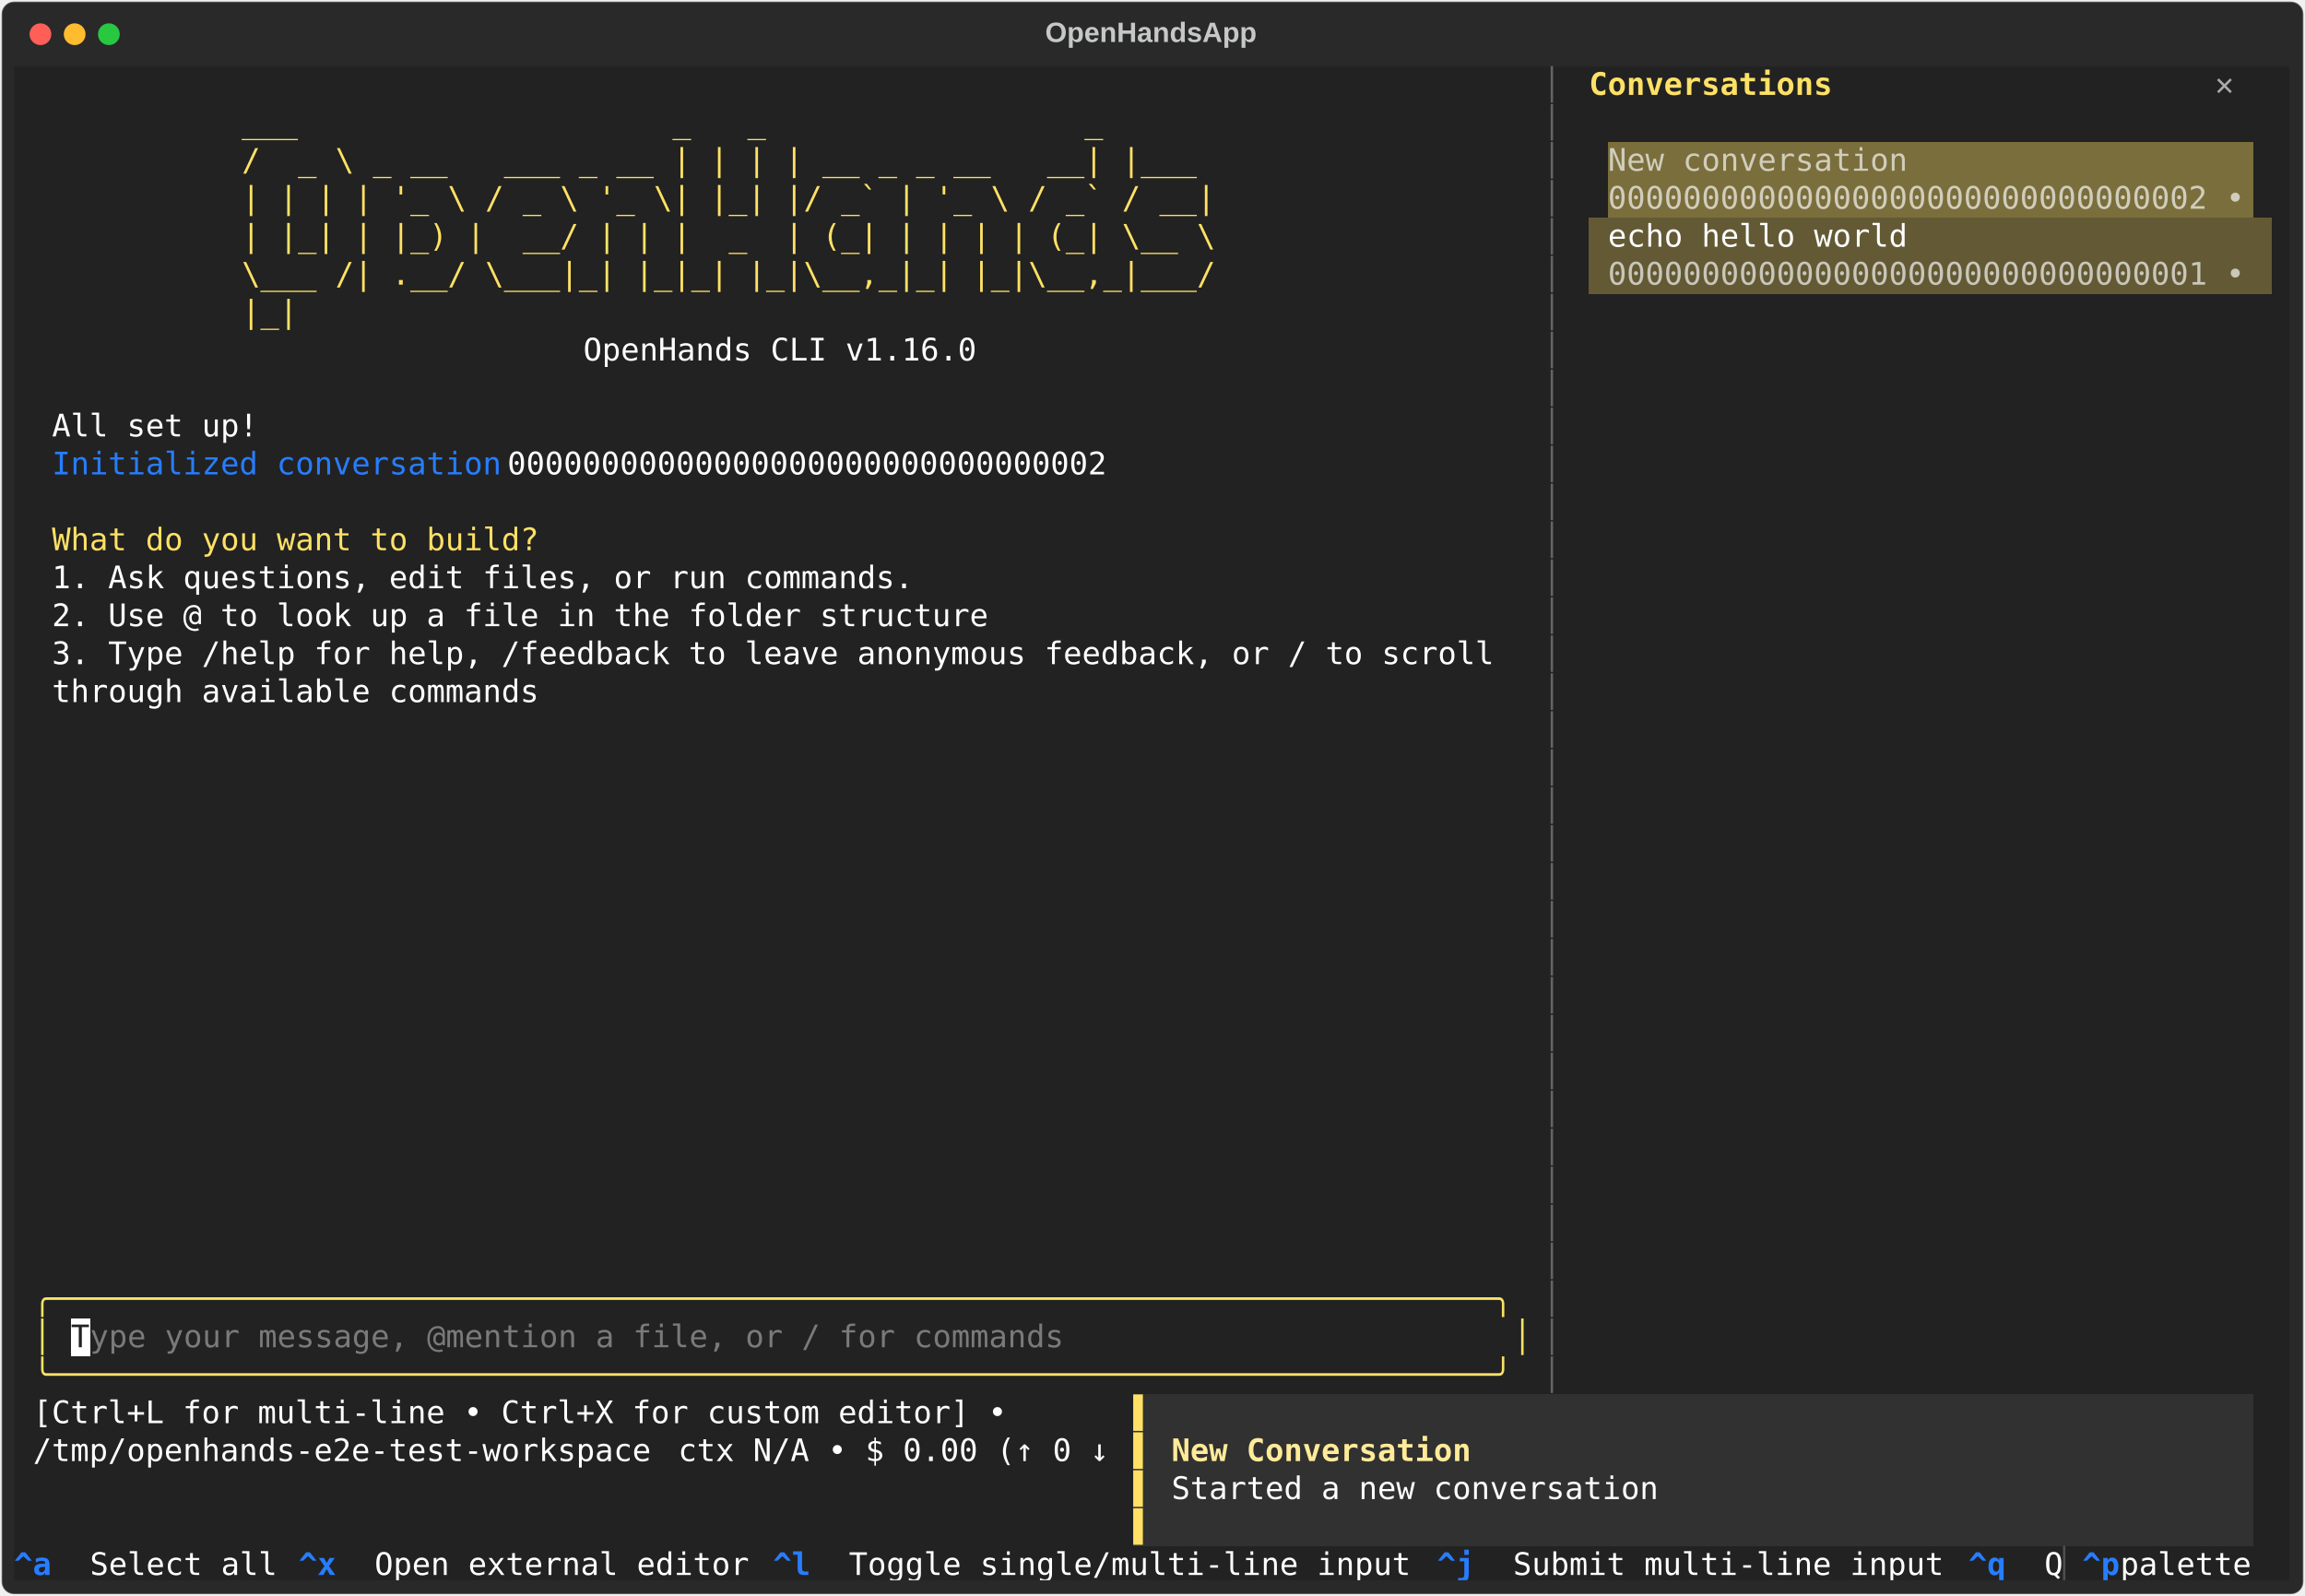
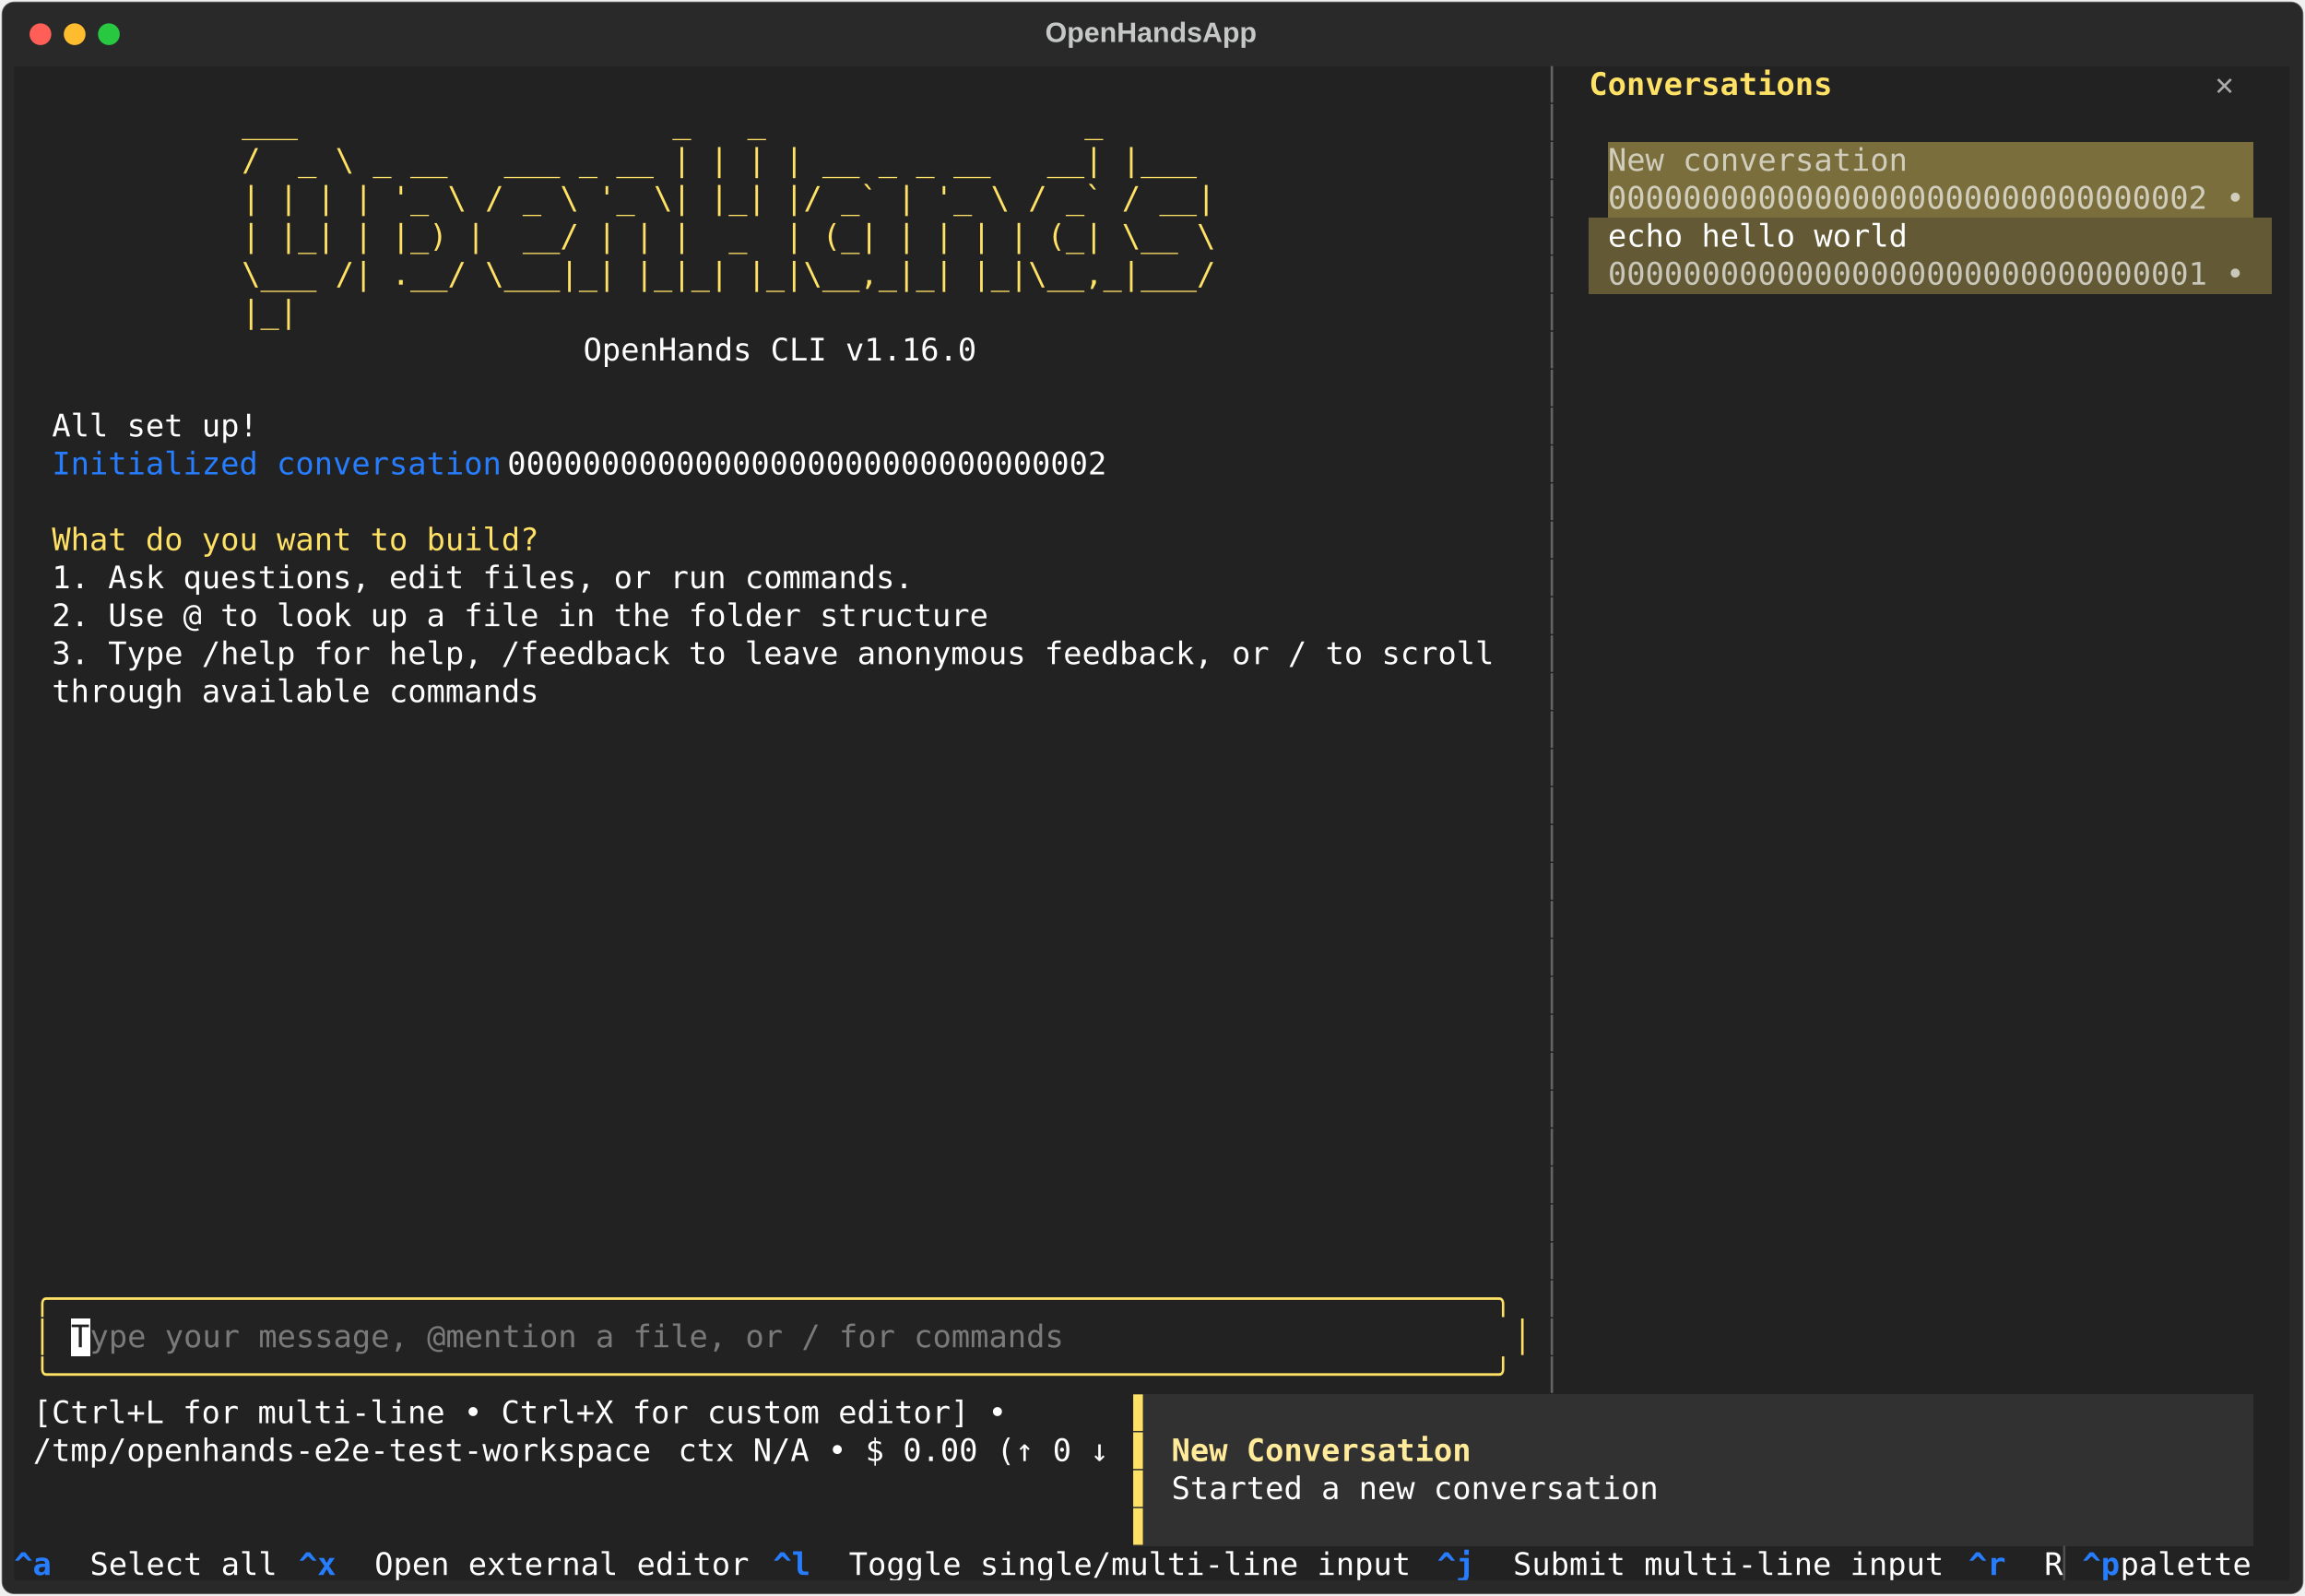
<svg xmlns="http://www.w3.org/2000/svg" class="rich-terminal" viewBox="0 0 1482 1026.0">
  <style>

    @font-face {
        font-family: "Fira Code";
        src: local("FiraCode-Regular"),
                url("https://cdnjs.cloudflare.com/ajax/libs/firacode/6.2.0/woff2/FiraCode-Regular.woff2") format("woff2"),
                url("https://cdnjs.cloudflare.com/ajax/libs/firacode/6.2.0/woff/FiraCode-Regular.woff") format("woff");
        font-style: normal;
        font-weight: 400;
    }
    @font-face {
        font-family: "Fira Code";
        src: local("FiraCode-Bold"),
                url("https://cdnjs.cloudflare.com/ajax/libs/firacode/6.2.0/woff2/FiraCode-Bold.woff2") format("woff2"),
                url("https://cdnjs.cloudflare.com/ajax/libs/firacode/6.2.0/woff/FiraCode-Bold.woff") format("woff");
        font-style: bold;
        font-weight: 700;
    }

    .terminal-matrix {
        font-family: Fira Code, monospace;
        font-size: 20px;
        line-height: 24.4px;
        font-variant-east-asian: full-width;
    }

    .terminal-title {
        font-size: 18px;
        font-weight: bold;
        font-family: arial;
    }

    .terminal-r1 { fill: #c5c8c6 }
.terminal-r2 { fill: #646464 }
.terminal-r3 { fill: #fee165;font-weight: bold }
.terminal-r4 { fill: #aaaaaa;font-weight: bold }
.terminal-r5 { fill: #ffe165 }
.terminal-r6 { fill: #d1cdbc }
.terminal-r7 { fill: #ffffff }
.terminal-r8 { fill: #c9c6ba }
.terminal-r9 { fill: #277dff }
.terminal-r10 { fill: #fee165 }
.terminal-r11 { fill: #222222 }
.terminal-r12 { fill: #7a7a7a }
.terminal-r13 { fill: #ffeb99;font-weight: bold }
.terminal-r14 { fill: #277dff;font-weight: bold }
.terminal-r15 { fill: #4e4e4e }
    </style>
  <defs>
    <clipPath id="terminal-clip-terminal">
      <rect x="0" y="0" width="1463.0" height="975.0" />
    </clipPath>
    <clipPath id="terminal-line-0">
      <rect x="0" y="1.5" width="1464" height="24.65" />
    </clipPath>
    <clipPath id="terminal-line-1">
      <rect x="0" y="25.9" width="1464" height="24.65" />
    </clipPath>
    <clipPath id="terminal-line-2">
      <rect x="0" y="50.3" width="1464" height="24.65" />
    </clipPath>
    <clipPath id="terminal-line-3">
      <rect x="0" y="74.7" width="1464" height="24.65" />
    </clipPath>
    <clipPath id="terminal-line-4">
      <rect x="0" y="99.1" width="1464" height="24.65" />
    </clipPath>
    <clipPath id="terminal-line-5">
      <rect x="0" y="123.5" width="1464" height="24.65" />
    </clipPath>
    <clipPath id="terminal-line-6">
      <rect x="0" y="147.9" width="1464" height="24.65" />
    </clipPath>
    <clipPath id="terminal-line-7">
      <rect x="0" y="172.3" width="1464" height="24.65" />
    </clipPath>
    <clipPath id="terminal-line-8">
      <rect x="0" y="196.7" width="1464" height="24.65" />
    </clipPath>
    <clipPath id="terminal-line-9">
      <rect x="0" y="221.1" width="1464" height="24.65" />
    </clipPath>
    <clipPath id="terminal-line-10">
      <rect x="0" y="245.5" width="1464" height="24.65" />
    </clipPath>
    <clipPath id="terminal-line-11">
      <rect x="0" y="269.9" width="1464" height="24.65" />
    </clipPath>
    <clipPath id="terminal-line-12">
      <rect x="0" y="294.3" width="1464" height="24.65" />
    </clipPath>
    <clipPath id="terminal-line-13">
      <rect x="0" y="318.7" width="1464" height="24.65" />
    </clipPath>
    <clipPath id="terminal-line-14">
      <rect x="0" y="343.1" width="1464" height="24.65" />
    </clipPath>
    <clipPath id="terminal-line-15">
      <rect x="0" y="367.5" width="1464" height="24.65" />
    </clipPath>
    <clipPath id="terminal-line-16">
      <rect x="0" y="391.9" width="1464" height="24.65" />
    </clipPath>
    <clipPath id="terminal-line-17">
      <rect x="0" y="416.3" width="1464" height="24.65" />
    </clipPath>
    <clipPath id="terminal-line-18">
      <rect x="0" y="440.7" width="1464" height="24.65" />
    </clipPath>
    <clipPath id="terminal-line-19">
      <rect x="0" y="465.1" width="1464" height="24.65" />
    </clipPath>
    <clipPath id="terminal-line-20">
      <rect x="0" y="489.5" width="1464" height="24.65" />
    </clipPath>
    <clipPath id="terminal-line-21">
      <rect x="0" y="513.9" width="1464" height="24.65" />
    </clipPath>
    <clipPath id="terminal-line-22">
      <rect x="0" y="538.3" width="1464" height="24.65" />
    </clipPath>
    <clipPath id="terminal-line-23">
      <rect x="0" y="562.7" width="1464" height="24.65" />
    </clipPath>
    <clipPath id="terminal-line-24">
      <rect x="0" y="587.1" width="1464" height="24.65" />
    </clipPath>
    <clipPath id="terminal-line-25">
      <rect x="0" y="611.5" width="1464" height="24.65" />
    </clipPath>
    <clipPath id="terminal-line-26">
      <rect x="0" y="635.9" width="1464" height="24.65" />
    </clipPath>
    <clipPath id="terminal-line-27">
      <rect x="0" y="660.3" width="1464" height="24.65" />
    </clipPath>
    <clipPath id="terminal-line-28">
      <rect x="0" y="684.7" width="1464" height="24.65" />
    </clipPath>
    <clipPath id="terminal-line-29">
      <rect x="0" y="709.1" width="1464" height="24.65" />
    </clipPath>
    <clipPath id="terminal-line-30">
      <rect x="0" y="733.5" width="1464" height="24.65" />
    </clipPath>
    <clipPath id="terminal-line-31">
      <rect x="0" y="757.9" width="1464" height="24.65" />
    </clipPath>
    <clipPath id="terminal-line-32">
      <rect x="0" y="782.3" width="1464" height="24.65" />
    </clipPath>
    <clipPath id="terminal-line-33">
      <rect x="0" y="806.7" width="1464" height="24.65" />
    </clipPath>
    <clipPath id="terminal-line-34">
      <rect x="0" y="831.1" width="1464" height="24.65" />
    </clipPath>
    <clipPath id="terminal-line-35">
      <rect x="0" y="855.5" width="1464" height="24.65" />
    </clipPath>
    <clipPath id="terminal-line-36">
      <rect x="0" y="879.9" width="1464" height="24.65" />
    </clipPath>
    <clipPath id="terminal-line-37">
      <rect x="0" y="904.3" width="1464" height="24.65" />
    </clipPath>
    <clipPath id="terminal-line-38">
      <rect x="0" y="928.7" width="1464" height="24.65" />
    </clipPath>
  </defs>
  <rect fill="#292929" stroke="rgba(255,255,255,0.35)" stroke-width="1" x="1" y="1" width="1480" height="1024" rx="8" />
  <text class="terminal-title" fill="#c5c8c6" text-anchor="middle" x="740" y="27">OpenHandsApp</text>
  <g transform="translate(26,22)">
    <circle cx="0" cy="0" r="7" fill="#ff5f57" />
    <circle cx="22" cy="0" r="7" fill="#febc2e" />
    <circle cx="44" cy="0" r="7" fill="#28c840" />
  </g>
  <g transform="translate(9, 41)" clip-path="url(#terminal-clip-terminal)">
    <rect fill="#222222" x="0" y="1.5" width="988.2" height="24.65" shape-rendering="crispEdges" />
    <rect fill="#222222" x="988.2" y="1.5" width="12.2" height="24.65" shape-rendering="crispEdges" />
    <rect fill="#222222" x="1000.4" y="1.5" width="12.2" height="24.65" shape-rendering="crispEdges" />
    <rect fill="#222222" x="1012.6" y="1.5" width="158.6" height="24.65" shape-rendering="crispEdges" />
    <rect fill="#222222" x="1171.2" y="1.5" width="244" height="24.65" shape-rendering="crispEdges" />
    <rect fill="#222222" x="1415.2" y="1.5" width="36.6" height="24.65" shape-rendering="crispEdges" />
    <rect fill="#222222" x="1451.8" y="1.5" width="12.2" height="24.65" shape-rendering="crispEdges" />
    <rect fill="#222222" x="0" y="25.9" width="146.4" height="24.65" shape-rendering="crispEdges" />
    <rect fill="#222222" x="146.4" y="25.9" width="695.4" height="24.65" shape-rendering="crispEdges" />
    <rect fill="#222222" x="841.8" y="25.9" width="146.4" height="24.65" shape-rendering="crispEdges" />
    <rect fill="#222222" x="988.2" y="25.9" width="12.2" height="24.65" shape-rendering="crispEdges" />
    <rect fill="#222222" x="1000.4" y="25.9" width="463.6" height="24.65" shape-rendering="crispEdges" />
    <rect fill="#222222" x="0" y="50.3" width="146.4" height="24.65" shape-rendering="crispEdges" />
    <rect fill="#222222" x="146.4" y="50.3" width="695.4" height="24.65" shape-rendering="crispEdges" />
    <rect fill="#222222" x="841.8" y="50.3" width="146.4" height="24.65" shape-rendering="crispEdges" />
    <rect fill="#222222" x="988.2" y="50.3" width="12.2" height="24.65" shape-rendering="crispEdges" />
    <rect fill="#222222" x="1000.4" y="50.3" width="24.4" height="24.65" shape-rendering="crispEdges" />
    <rect fill="#7a6e3c" x="1024.8" y="50.3" width="195.2" height="24.65" shape-rendering="crispEdges" />
    <rect fill="#7a6e3c" x="1220" y="50.3" width="219.6" height="24.65" shape-rendering="crispEdges" />
    <rect fill="#222222" x="1439.6" y="50.3" width="24.4" height="24.65" shape-rendering="crispEdges" />
    <rect fill="#222222" x="0" y="74.7" width="146.4" height="24.65" shape-rendering="crispEdges" />
    <rect fill="#222222" x="146.4" y="74.7" width="695.4" height="24.65" shape-rendering="crispEdges" />
    <rect fill="#222222" x="841.8" y="74.7" width="146.4" height="24.65" shape-rendering="crispEdges" />
    <rect fill="#222222" x="988.2" y="74.7" width="12.2" height="24.65" shape-rendering="crispEdges" />
    <rect fill="#222222" x="1000.4" y="74.7" width="24.4" height="24.65" shape-rendering="crispEdges" />
    <rect fill="#7a6e3c" x="1024.8" y="74.7" width="414.8" height="24.65" shape-rendering="crispEdges" />
    <rect fill="#222222" x="1439.6" y="74.7" width="24.4" height="24.65" shape-rendering="crispEdges" />
    <rect fill="#222222" x="0" y="99.1" width="146.4" height="24.65" shape-rendering="crispEdges" />
    <rect fill="#222222" x="146.4" y="99.1" width="695.4" height="24.65" shape-rendering="crispEdges" />
    <rect fill="#222222" x="841.8" y="99.1" width="146.4" height="24.65" shape-rendering="crispEdges" />
    <rect fill="#222222" x="988.2" y="99.1" width="12.2" height="24.65" shape-rendering="crispEdges" />
    <rect fill="#222222" x="1000.4" y="99.1" width="12.2" height="24.65" shape-rendering="crispEdges" />
    <rect fill="#635a35" x="1012.6" y="99.1" width="12.2" height="24.65" shape-rendering="crispEdges" />
    <rect fill="#635a35" x="1024.8" y="99.1" width="195.2" height="24.65" shape-rendering="crispEdges" />
    <rect fill="#635a35" x="1220" y="99.1" width="231.8" height="24.65" shape-rendering="crispEdges" />
    <rect fill="#222222" x="1451.8" y="99.1" width="12.2" height="24.65" shape-rendering="crispEdges" />
    <rect fill="#222222" x="0" y="123.5" width="146.4" height="24.65" shape-rendering="crispEdges" />
    <rect fill="#222222" x="146.4" y="123.5" width="695.4" height="24.65" shape-rendering="crispEdges" />
    <rect fill="#222222" x="841.8" y="123.5" width="146.4" height="24.65" shape-rendering="crispEdges" />
    <rect fill="#222222" x="988.2" y="123.5" width="12.2" height="24.65" shape-rendering="crispEdges" />
    <rect fill="#222222" x="1000.4" y="123.5" width="12.2" height="24.65" shape-rendering="crispEdges" />
    <rect fill="#635a35" x="1012.6" y="123.5" width="12.2" height="24.65" shape-rendering="crispEdges" />
    <rect fill="#635a35" x="1024.8" y="123.5" width="414.8" height="24.65" shape-rendering="crispEdges" />
    <rect fill="#635a35" x="1439.6" y="123.5" width="12.2" height="24.65" shape-rendering="crispEdges" />
    <rect fill="#222222" x="1451.8" y="123.5" width="12.2" height="24.65" shape-rendering="crispEdges" />
    <rect fill="#222222" x="0" y="147.9" width="146.4" height="24.65" shape-rendering="crispEdges" />
    <rect fill="#222222" x="146.4" y="147.9" width="695.4" height="24.65" shape-rendering="crispEdges" />
    <rect fill="#222222" x="841.8" y="147.9" width="146.4" height="24.65" shape-rendering="crispEdges" />
    <rect fill="#222222" x="988.2" y="147.9" width="12.2" height="24.65" shape-rendering="crispEdges" />
    <rect fill="#222222" x="1000.4" y="147.9" width="463.6" height="24.65" shape-rendering="crispEdges" />
    <rect fill="#222222" x="0" y="172.3" width="366" height="24.65" shape-rendering="crispEdges" />
    <rect fill="#222222" x="366" y="172.3" width="256.2" height="24.65" shape-rendering="crispEdges" />
    <rect fill="#222222" x="622.2" y="172.3" width="366" height="24.65" shape-rendering="crispEdges" />
    <rect fill="#222222" x="988.2" y="172.3" width="12.2" height="24.65" shape-rendering="crispEdges" />
    <rect fill="#222222" x="1000.4" y="172.3" width="463.6" height="24.65" shape-rendering="crispEdges" />
    <rect fill="#222222" x="0" y="196.7" width="988.2" height="24.65" shape-rendering="crispEdges" />
    <rect fill="#222222" x="988.2" y="196.7" width="12.2" height="24.65" shape-rendering="crispEdges" />
    <rect fill="#222222" x="1000.4" y="196.7" width="463.6" height="24.65" shape-rendering="crispEdges" />
    <rect fill="#222222" x="0" y="221.1" width="24.4" height="24.65" shape-rendering="crispEdges" />
    <rect fill="#222222" x="24.4" y="221.1" width="134.2" height="24.65" shape-rendering="crispEdges" />
    <rect fill="#222222" x="158.6" y="221.1" width="829.6" height="24.65" shape-rendering="crispEdges" />
    <rect fill="#222222" x="988.2" y="221.1" width="12.2" height="24.65" shape-rendering="crispEdges" />
    <rect fill="#222222" x="1000.4" y="221.1" width="463.6" height="24.65" shape-rendering="crispEdges" />
    <rect fill="#222222" x="0" y="245.5" width="24.4" height="24.65" shape-rendering="crispEdges" />
    <rect fill="#222222" x="24.4" y="245.5" width="292.8" height="24.65" shape-rendering="crispEdges" />
    <rect fill="#222222" x="317.2" y="245.5" width="402.6" height="24.65" shape-rendering="crispEdges" />
    <rect fill="#222222" x="719.8" y="245.5" width="268.4" height="24.65" shape-rendering="crispEdges" />
    <rect fill="#222222" x="988.2" y="245.5" width="12.2" height="24.65" shape-rendering="crispEdges" />
    <rect fill="#222222" x="1000.4" y="245.5" width="463.6" height="24.65" shape-rendering="crispEdges" />
    <rect fill="#222222" x="0" y="269.9" width="988.2" height="24.65" shape-rendering="crispEdges" />
    <rect fill="#222222" x="988.2" y="269.9" width="12.2" height="24.65" shape-rendering="crispEdges" />
    <rect fill="#222222" x="1000.4" y="269.9" width="463.6" height="24.65" shape-rendering="crispEdges" />
    <rect fill="#222222" x="0" y="294.3" width="24.4" height="24.65" shape-rendering="crispEdges" />
    <rect fill="#222222" x="24.4" y="294.3" width="317.2" height="24.65" shape-rendering="crispEdges" />
    <rect fill="#222222" x="341.6" y="294.3" width="646.6" height="24.65" shape-rendering="crispEdges" />
    <rect fill="#222222" x="988.2" y="294.3" width="12.2" height="24.65" shape-rendering="crispEdges" />
    <rect fill="#222222" x="1000.4" y="294.3" width="463.6" height="24.65" shape-rendering="crispEdges" />
    <rect fill="#222222" x="0" y="318.7" width="24.4" height="24.65" shape-rendering="crispEdges" />
    <rect fill="#222222" x="24.4" y="318.7" width="561.2" height="24.65" shape-rendering="crispEdges" />
    <rect fill="#222222" x="585.6" y="318.7" width="402.6" height="24.65" shape-rendering="crispEdges" />
    <rect fill="#222222" x="988.2" y="318.7" width="12.2" height="24.65" shape-rendering="crispEdges" />
    <rect fill="#222222" x="1000.4" y="318.7" width="463.6" height="24.65" shape-rendering="crispEdges" />
    <rect fill="#222222" x="0" y="343.1" width="24.4" height="24.65" shape-rendering="crispEdges" />
    <rect fill="#222222" x="24.4" y="343.1" width="610" height="24.65" shape-rendering="crispEdges" />
    <rect fill="#222222" x="634.4" y="343.1" width="353.8" height="24.65" shape-rendering="crispEdges" />
    <rect fill="#222222" x="988.2" y="343.1" width="12.2" height="24.65" shape-rendering="crispEdges" />
    <rect fill="#222222" x="1000.4" y="343.1" width="463.6" height="24.65" shape-rendering="crispEdges" />
    <rect fill="#222222" x="0" y="367.5" width="24.4" height="24.65" shape-rendering="crispEdges" />
    <rect fill="#222222" x="24.4" y="367.5" width="939.4" height="24.65" shape-rendering="crispEdges" />
    <rect fill="#222222" x="963.8" y="367.5" width="24.4" height="24.65" shape-rendering="crispEdges" />
    <rect fill="#222222" x="988.2" y="367.5" width="12.2" height="24.65" shape-rendering="crispEdges" />
    <rect fill="#222222" x="1000.4" y="367.5" width="463.6" height="24.65" shape-rendering="crispEdges" />
    <rect fill="#222222" x="0" y="391.9" width="24.4" height="24.65" shape-rendering="crispEdges" />
    <rect fill="#222222" x="24.4" y="391.9" width="317.2" height="24.65" shape-rendering="crispEdges" />
    <rect fill="#222222" x="341.6" y="391.9" width="646.6" height="24.65" shape-rendering="crispEdges" />
    <rect fill="#222222" x="988.2" y="391.9" width="12.2" height="24.65" shape-rendering="crispEdges" />
    <rect fill="#222222" x="1000.4" y="391.9" width="463.6" height="24.65" shape-rendering="crispEdges" />
    <rect fill="#222222" x="0" y="416.3" width="988.2" height="24.65" shape-rendering="crispEdges" />
    <rect fill="#222222" x="988.2" y="416.3" width="12.2" height="24.65" shape-rendering="crispEdges" />
    <rect fill="#222222" x="1000.4" y="416.3" width="463.6" height="24.65" shape-rendering="crispEdges" />
    <rect fill="#222222" x="0" y="440.7" width="988.2" height="24.65" shape-rendering="crispEdges" />
    <rect fill="#222222" x="988.2" y="440.7" width="12.2" height="24.65" shape-rendering="crispEdges" />
    <rect fill="#222222" x="1000.4" y="440.7" width="463.6" height="24.65" shape-rendering="crispEdges" />
    <rect fill="#222222" x="0" y="465.1" width="988.2" height="24.65" shape-rendering="crispEdges" />
    <rect fill="#222222" x="988.2" y="465.1" width="12.2" height="24.65" shape-rendering="crispEdges" />
    <rect fill="#222222" x="1000.4" y="465.1" width="463.6" height="24.65" shape-rendering="crispEdges" />
    <rect fill="#222222" x="0" y="489.5" width="988.2" height="24.65" shape-rendering="crispEdges" />
    <rect fill="#222222" x="988.2" y="489.5" width="12.2" height="24.65" shape-rendering="crispEdges" />
    <rect fill="#222222" x="1000.4" y="489.5" width="463.6" height="24.65" shape-rendering="crispEdges" />
    <rect fill="#222222" x="0" y="513.9" width="988.2" height="24.65" shape-rendering="crispEdges" />
    <rect fill="#222222" x="988.2" y="513.9" width="12.2" height="24.65" shape-rendering="crispEdges" />
    <rect fill="#222222" x="1000.4" y="513.9" width="463.6" height="24.65" shape-rendering="crispEdges" />
    <rect fill="#222222" x="0" y="538.3" width="988.2" height="24.65" shape-rendering="crispEdges" />
    <rect fill="#222222" x="988.2" y="538.3" width="12.2" height="24.65" shape-rendering="crispEdges" />
    <rect fill="#222222" x="1000.4" y="538.3" width="463.6" height="24.65" shape-rendering="crispEdges" />
    <rect fill="#222222" x="0" y="562.7" width="988.2" height="24.65" shape-rendering="crispEdges" />
    <rect fill="#222222" x="988.2" y="562.7" width="12.2" height="24.65" shape-rendering="crispEdges" />
    <rect fill="#222222" x="1000.4" y="562.7" width="463.6" height="24.65" shape-rendering="crispEdges" />
    <rect fill="#222222" x="0" y="587.1" width="988.2" height="24.65" shape-rendering="crispEdges" />
    <rect fill="#222222" x="988.2" y="587.1" width="12.2" height="24.65" shape-rendering="crispEdges" />
    <rect fill="#222222" x="1000.4" y="587.1" width="463.6" height="24.65" shape-rendering="crispEdges" />
    <rect fill="#222222" x="0" y="611.5" width="988.2" height="24.65" shape-rendering="crispEdges" />
    <rect fill="#222222" x="988.2" y="611.5" width="12.2" height="24.65" shape-rendering="crispEdges" />
    <rect fill="#222222" x="1000.4" y="611.5" width="463.6" height="24.65" shape-rendering="crispEdges" />
    <rect fill="#222222" x="0" y="635.9" width="988.2" height="24.65" shape-rendering="crispEdges" />
    <rect fill="#222222" x="988.2" y="635.9" width="12.2" height="24.65" shape-rendering="crispEdges" />
    <rect fill="#222222" x="1000.4" y="635.9" width="463.6" height="24.65" shape-rendering="crispEdges" />
    <rect fill="#222222" x="0" y="660.3" width="988.2" height="24.65" shape-rendering="crispEdges" />
    <rect fill="#222222" x="988.2" y="660.3" width="12.2" height="24.65" shape-rendering="crispEdges" />
    <rect fill="#222222" x="1000.4" y="660.3" width="463.6" height="24.65" shape-rendering="crispEdges" />
    <rect fill="#222222" x="0" y="684.7" width="988.2" height="24.65" shape-rendering="crispEdges" />
    <rect fill="#222222" x="988.2" y="684.7" width="12.2" height="24.65" shape-rendering="crispEdges" />
    <rect fill="#222222" x="1000.4" y="684.7" width="463.6" height="24.65" shape-rendering="crispEdges" />
    <rect fill="#222222" x="0" y="709.1" width="988.2" height="24.65" shape-rendering="crispEdges" />
    <rect fill="#222222" x="988.2" y="709.1" width="12.2" height="24.65" shape-rendering="crispEdges" />
    <rect fill="#222222" x="1000.4" y="709.1" width="463.6" height="24.65" shape-rendering="crispEdges" />
    <rect fill="#222222" x="0" y="733.5" width="988.2" height="24.65" shape-rendering="crispEdges" />
    <rect fill="#222222" x="988.2" y="733.5" width="12.2" height="24.65" shape-rendering="crispEdges" />
    <rect fill="#222222" x="1000.4" y="733.5" width="463.6" height="24.65" shape-rendering="crispEdges" />
    <rect fill="#222222" x="0" y="757.9" width="12.2" height="24.65" shape-rendering="crispEdges" />
    <rect fill="#222222" x="12.2" y="757.9" width="12.2" height="24.65" shape-rendering="crispEdges" />
    <rect fill="#222222" x="24.4" y="757.9" width="963.8" height="24.65" shape-rendering="crispEdges" />
    <rect fill="#222222" x="988.2" y="757.9" width="12.2" height="24.65" shape-rendering="crispEdges" />
    <rect fill="#222222" x="1000.4" y="757.9" width="463.6" height="24.65" shape-rendering="crispEdges" />
    <rect fill="#222222" x="0" y="782.3" width="12.2" height="24.65" shape-rendering="crispEdges" />
    <rect fill="#222222" x="12.2" y="782.3" width="963.8" height="24.65" shape-rendering="crispEdges" />
    <rect fill="#222222" x="976" y="782.3" width="12.2" height="24.65" shape-rendering="crispEdges" />
    <rect fill="#222222" x="988.2" y="782.3" width="12.2" height="24.65" shape-rendering="crispEdges" />
    <rect fill="#222222" x="1000.4" y="782.3" width="463.6" height="24.65" shape-rendering="crispEdges" />
    <rect fill="#222222" x="0" y="806.7" width="12.2" height="24.65" shape-rendering="crispEdges" />
    <rect fill="#222222" x="12.2" y="806.7" width="12.2" height="24.65" shape-rendering="crispEdges" />
    <rect fill="#222222" x="24.4" y="806.7" width="12.2" height="24.65" shape-rendering="crispEdges" />
    <rect fill="#ffffff" x="36.6" y="806.7" width="12.2" height="24.65" shape-rendering="crispEdges" />
    <rect fill="#222222" x="48.8" y="806.7" width="634.4" height="24.65" shape-rendering="crispEdges" />
    <rect fill="#222222" x="683.2" y="806.7" width="280.6" height="24.65" shape-rendering="crispEdges" />
    <rect fill="#222222" x="963.8" y="806.7" width="12.2" height="24.65" shape-rendering="crispEdges" />
    <rect fill="#222222" x="976" y="806.7" width="12.2" height="24.65" shape-rendering="crispEdges" />
    <rect fill="#222222" x="988.2" y="806.7" width="12.2" height="24.65" shape-rendering="crispEdges" />
    <rect fill="#222222" x="1000.4" y="806.7" width="463.6" height="24.65" shape-rendering="crispEdges" />
    <rect fill="#222222" x="0" y="831.1" width="12.2" height="24.65" shape-rendering="crispEdges" />
    <rect fill="#222222" x="12.2" y="831.1" width="963.8" height="24.65" shape-rendering="crispEdges" />
    <rect fill="#222222" x="976" y="831.1" width="12.2" height="24.65" shape-rendering="crispEdges" />
    <rect fill="#222222" x="988.2" y="831.1" width="12.2" height="24.65" shape-rendering="crispEdges" />
    <rect fill="#222222" x="1000.4" y="831.1" width="463.6" height="24.65" shape-rendering="crispEdges" />
    <rect fill="#222222" x="0" y="855.5" width="12.2" height="24.65" shape-rendering="crispEdges" />
    <rect fill="#222222" x="12.2" y="855.5" width="634.4" height="24.65" shape-rendering="crispEdges" />
    <rect fill="#222222" x="646.6" y="855.5" width="73.2" height="24.65" shape-rendering="crispEdges" />
    <rect fill="#313131" x="719.8" y="855.5" width="12.2" height="24.65" shape-rendering="crispEdges" />
    <rect fill="#313131" x="732" y="855.5" width="707.6" height="24.65" shape-rendering="crispEdges" />
    <rect fill="#222222" x="1439.6" y="855.5" width="24.4" height="24.65" shape-rendering="crispEdges" />
    <rect fill="#222222" x="0" y="879.9" width="12.2" height="24.65" shape-rendering="crispEdges" />
    <rect fill="#222222" x="12.2" y="879.9" width="414.8" height="24.65" shape-rendering="crispEdges" />
    <rect fill="#222222" x="427" y="879.9" width="292.8" height="24.65" shape-rendering="crispEdges" />
    <rect fill="#313131" x="719.8" y="879.9" width="12.2" height="24.65" shape-rendering="crispEdges" />
    <rect fill="#313131" x="732" y="879.9" width="12.2" height="24.65" shape-rendering="crispEdges" />
    <rect fill="#313131" x="744.2" y="879.9" width="195.2" height="24.65" shape-rendering="crispEdges" />
    <rect fill="#313131" x="939.4" y="879.9" width="500.2" height="24.65" shape-rendering="crispEdges" />
    <rect fill="#222222" x="1439.6" y="879.9" width="24.4" height="24.65" shape-rendering="crispEdges" />
    <rect fill="#222222" x="0" y="904.3" width="719.8" height="24.65" shape-rendering="crispEdges" />
    <rect fill="#313131" x="719.8" y="904.3" width="12.2" height="24.65" shape-rendering="crispEdges" />
    <rect fill="#313131" x="732" y="904.3" width="12.2" height="24.65" shape-rendering="crispEdges" />
    <rect fill="#313131" x="744.2" y="904.3" width="317.2" height="24.65" shape-rendering="crispEdges" />
    <rect fill="#313131" x="1061.4" y="904.3" width="378.2" height="24.65" shape-rendering="crispEdges" />
    <rect fill="#222222" x="1439.6" y="904.3" width="24.4" height="24.65" shape-rendering="crispEdges" />
    <rect fill="#222222" x="0" y="928.7" width="719.8" height="24.65" shape-rendering="crispEdges" />
    <rect fill="#313131" x="719.8" y="928.7" width="12.2" height="24.65" shape-rendering="crispEdges" />
    <rect fill="#313131" x="732" y="928.7" width="707.6" height="24.65" shape-rendering="crispEdges" />
    <rect fill="#222222" x="1439.6" y="928.7" width="24.4" height="24.65" shape-rendering="crispEdges" />
    <rect fill="#222222" x="0" y="953.1" width="48.8" height="24.65" shape-rendering="crispEdges" />
    <rect fill="#222222" x="48.8" y="953.1" width="134.2" height="24.65" shape-rendering="crispEdges" />
    <rect fill="#222222" x="183" y="953.1" width="48.8" height="24.65" shape-rendering="crispEdges" />
    <rect fill="#222222" x="231.8" y="953.1" width="256.2" height="24.65" shape-rendering="crispEdges" />
    <rect fill="#222222" x="488" y="953.1" width="48.8" height="24.65" shape-rendering="crispEdges" />
    <rect fill="#222222" x="536.8" y="953.1" width="378.2" height="24.65" shape-rendering="crispEdges" />
    <rect fill="#222222" x="915" y="953.1" width="48.8" height="24.65" shape-rendering="crispEdges" />
    <rect fill="#222222" x="963.8" y="953.1" width="292.8" height="24.65" shape-rendering="crispEdges" />
    <rect fill="#222222" x="1256.6" y="953.1" width="48.8" height="24.65" shape-rendering="crispEdges" />
    <rect fill="#222222" x="1305.4" y="953.1" width="12.2" height="24.65" shape-rendering="crispEdges" />
    <rect fill="#222222" x="1317.6" y="953.1" width="12.2" height="24.65" shape-rendering="crispEdges" />
    <rect fill="#222222" x="1329.8" y="953.1" width="24.4" height="24.65" shape-rendering="crispEdges" />
    <rect fill="#222222" x="1354.2" y="953.1" width="97.6" height="24.65" shape-rendering="crispEdges" />
    <rect fill="#222222" x="1451.8" y="953.1" width="12.2" height="24.65" shape-rendering="crispEdges" />
    <g class="terminal-matrix">
      <text class="terminal-r2" x="988.2" y="20" textLength="12.2" clip-path="url(#terminal-line-0)">▏</text>
      <text class="terminal-r3" x="1012.6" y="20" textLength="158.6" clip-path="url(#terminal-line-0)">Conversations</text>
      <text class="terminal-r4" x="1415.2" y="20" textLength="36.6" clip-path="url(#terminal-line-0)"> ✕ </text>
      <text class="terminal-r1" x="1464" y="20" textLength="12.2" clip-path="url(#terminal-line-0)">
</text>
      <text class="terminal-r5" x="146.4" y="44.4" textLength="695.4" clip-path="url(#terminal-line-1)">     ___                    _   _                 _      </text>
      <text class="terminal-r2" x="988.2" y="44.4" textLength="12.2" clip-path="url(#terminal-line-1)">▏</text>
      <text class="terminal-r1" x="1464" y="44.4" textLength="12.2" clip-path="url(#terminal-line-1)">
</text>
      <text class="terminal-r5" x="146.4" y="68.8" textLength="695.4" clip-path="url(#terminal-line-2)">    /  _ \ _ __   ___ _ __ | | | | __ _ _ __   __| |___  </text>
      <text class="terminal-r2" x="988.2" y="68.8" textLength="12.2" clip-path="url(#terminal-line-2)">▏</text>
      <text class="terminal-r6" x="1024.8" y="68.8" textLength="195.2" clip-path="url(#terminal-line-2)">New conversation</text>
      <text class="terminal-r1" x="1464" y="68.8" textLength="12.2" clip-path="url(#terminal-line-2)">
</text>
      <text class="terminal-r5" x="146.4" y="93.2" textLength="695.4" clip-path="url(#terminal-line-3)">    | | | | '_ \ / _ \ '_ \| |_| |/ _` | '_ \ / _` / __| </text>
      <text class="terminal-r2" x="988.2" y="93.2" textLength="12.2" clip-path="url(#terminal-line-3)">▏</text>
      <text class="terminal-r6" x="1024.8" y="93.2" textLength="414.8" clip-path="url(#terminal-line-3)">00000000000000000000000000000002 •</text>
      <text class="terminal-r1" x="1464" y="93.2" textLength="12.2" clip-path="url(#terminal-line-3)">
</text>
      <text class="terminal-r5" x="146.4" y="117.6" textLength="695.4" clip-path="url(#terminal-line-4)">    | |_| | |_) |  __/ | | |  _  | (_| | | | | (_| \__ \ </text>
      <text class="terminal-r2" x="988.2" y="117.6" textLength="12.2" clip-path="url(#terminal-line-4)">▏</text>
      <text class="terminal-r7" x="1024.8" y="117.6" textLength="195.2" clip-path="url(#terminal-line-4)">echo hello world</text>
      <text class="terminal-r1" x="1464" y="117.6" textLength="12.2" clip-path="url(#terminal-line-4)">
</text>
      <text class="terminal-r5" x="146.4" y="142" textLength="695.4" clip-path="url(#terminal-line-5)">    \___ /| .__/ \___|_| |_|_| |_|\__,_|_| |_|\__,_|___/ </text>
      <text class="terminal-r2" x="988.2" y="142" textLength="12.2" clip-path="url(#terminal-line-5)">▏</text>
      <text class="terminal-r8" x="1024.8" y="142" textLength="414.8" clip-path="url(#terminal-line-5)">00000000000000000000000000000001 •</text>
      <text class="terminal-r1" x="1464" y="142" textLength="12.2" clip-path="url(#terminal-line-5)">
</text>
      <text class="terminal-r5" x="146.4" y="166.4" textLength="695.4" clip-path="url(#terminal-line-6)">          |_|                                            </text>
      <text class="terminal-r2" x="988.2" y="166.4" textLength="12.2" clip-path="url(#terminal-line-6)">▏</text>
      <text class="terminal-r1" x="1464" y="166.4" textLength="12.2" clip-path="url(#terminal-line-6)">
</text>
      <text class="terminal-r7" x="366" y="190.8" textLength="256.2" clip-path="url(#terminal-line-7)">OpenHands CLI v1.16.0</text>
      <text class="terminal-r2" x="988.2" y="190.8" textLength="12.2" clip-path="url(#terminal-line-7)">▏</text>
      <text class="terminal-r1" x="1464" y="190.8" textLength="12.2" clip-path="url(#terminal-line-7)">
</text>
      <text class="terminal-r2" x="988.2" y="215.2" textLength="12.2" clip-path="url(#terminal-line-8)">▏</text>
      <text class="terminal-r1" x="1464" y="215.2" textLength="12.2" clip-path="url(#terminal-line-8)">
</text>
      <text class="terminal-r7" x="24.4" y="239.6" textLength="134.2" clip-path="url(#terminal-line-9)">All set up!</text>
      <text class="terminal-r2" x="988.2" y="239.6" textLength="12.2" clip-path="url(#terminal-line-9)">▏</text>
      <text class="terminal-r1" x="1464" y="239.6" textLength="12.2" clip-path="url(#terminal-line-9)">
</text>
      <text class="terminal-r9" x="24.4" y="264" textLength="292.8" clip-path="url(#terminal-line-10)">Initialized conversation</text>
      <text class="terminal-r7" x="317.2" y="264" textLength="402.6" clip-path="url(#terminal-line-10)"> 00000000000000000000000000000002</text>
      <text class="terminal-r2" x="988.2" y="264" textLength="12.2" clip-path="url(#terminal-line-10)">▏</text>
      <text class="terminal-r1" x="1464" y="264" textLength="12.2" clip-path="url(#terminal-line-10)">
</text>
      <text class="terminal-r2" x="988.2" y="288.4" textLength="12.2" clip-path="url(#terminal-line-11)">▏</text>
      <text class="terminal-r1" x="1464" y="288.4" textLength="12.2" clip-path="url(#terminal-line-11)">
</text>
      <text class="terminal-r5" x="24.4" y="312.8" textLength="317.2" clip-path="url(#terminal-line-12)">What do you want to build?</text>
      <text class="terminal-r2" x="988.2" y="312.8" textLength="12.2" clip-path="url(#terminal-line-12)">▏</text>
      <text class="terminal-r1" x="1464" y="312.8" textLength="12.2" clip-path="url(#terminal-line-12)">
</text>
      <text class="terminal-r7" x="24.4" y="337.2" textLength="561.2" clip-path="url(#terminal-line-13)">1. Ask questions, edit files, or run commands.</text>
      <text class="terminal-r2" x="988.2" y="337.2" textLength="12.2" clip-path="url(#terminal-line-13)">▏</text>
      <text class="terminal-r1" x="1464" y="337.2" textLength="12.2" clip-path="url(#terminal-line-13)">
</text>
      <text class="terminal-r7" x="24.4" y="361.6" textLength="610" clip-path="url(#terminal-line-14)">2. Use @ to look up a file in the folder structure</text>
      <text class="terminal-r2" x="988.2" y="361.6" textLength="12.2" clip-path="url(#terminal-line-14)">▏</text>
      <text class="terminal-r1" x="1464" y="361.6" textLength="12.2" clip-path="url(#terminal-line-14)">
</text>
      <text class="terminal-r7" x="24.4" y="386" textLength="939.4" clip-path="url(#terminal-line-15)">3. Type /help for help, /feedback to leave anonymous feedback, or / to scroll</text>
      <text class="terminal-r2" x="988.2" y="386" textLength="12.2" clip-path="url(#terminal-line-15)">▏</text>
      <text class="terminal-r1" x="1464" y="386" textLength="12.2" clip-path="url(#terminal-line-15)">
</text>
      <text class="terminal-r7" x="24.4" y="410.4" textLength="317.2" clip-path="url(#terminal-line-16)">through available commands</text>
      <text class="terminal-r2" x="988.2" y="410.4" textLength="12.2" clip-path="url(#terminal-line-16)">▏</text>
      <text class="terminal-r1" x="1464" y="410.4" textLength="12.2" clip-path="url(#terminal-line-16)">
</text>
      <text class="terminal-r2" x="988.2" y="434.8" textLength="12.2" clip-path="url(#terminal-line-17)">▏</text>
      <text class="terminal-r1" x="1464" y="434.8" textLength="12.2" clip-path="url(#terminal-line-17)">
</text>
      <text class="terminal-r2" x="988.2" y="459.2" textLength="12.2" clip-path="url(#terminal-line-18)">▏</text>
      <text class="terminal-r1" x="1464" y="459.2" textLength="12.2" clip-path="url(#terminal-line-18)">
</text>
      <text class="terminal-r2" x="988.2" y="483.6" textLength="12.2" clip-path="url(#terminal-line-19)">▏</text>
      <text class="terminal-r1" x="1464" y="483.6" textLength="12.2" clip-path="url(#terminal-line-19)">
</text>
      <text class="terminal-r2" x="988.2" y="508" textLength="12.2" clip-path="url(#terminal-line-20)">▏</text>
      <text class="terminal-r1" x="1464" y="508" textLength="12.2" clip-path="url(#terminal-line-20)">
</text>
      <text class="terminal-r2" x="988.2" y="532.4" textLength="12.2" clip-path="url(#terminal-line-21)">▏</text>
      <text class="terminal-r1" x="1464" y="532.4" textLength="12.2" clip-path="url(#terminal-line-21)">
</text>
      <text class="terminal-r2" x="988.2" y="556.8" textLength="12.2" clip-path="url(#terminal-line-22)">▏</text>
      <text class="terminal-r1" x="1464" y="556.8" textLength="12.2" clip-path="url(#terminal-line-22)">
</text>
      <text class="terminal-r2" x="988.2" y="581.2" textLength="12.2" clip-path="url(#terminal-line-23)">▏</text>
      <text class="terminal-r1" x="1464" y="581.2" textLength="12.2" clip-path="url(#terminal-line-23)">
</text>
      <text class="terminal-r2" x="988.2" y="605.6" textLength="12.2" clip-path="url(#terminal-line-24)">▏</text>
      <text class="terminal-r1" x="1464" y="605.6" textLength="12.2" clip-path="url(#terminal-line-24)">
</text>
      <text class="terminal-r2" x="988.2" y="630" textLength="12.2" clip-path="url(#terminal-line-25)">▏</text>
      <text class="terminal-r1" x="1464" y="630" textLength="12.2" clip-path="url(#terminal-line-25)">
</text>
      <text class="terminal-r2" x="988.2" y="654.4" textLength="12.2" clip-path="url(#terminal-line-26)">▏</text>
      <text class="terminal-r1" x="1464" y="654.4" textLength="12.2" clip-path="url(#terminal-line-26)">
</text>
      <text class="terminal-r2" x="988.2" y="678.8" textLength="12.2" clip-path="url(#terminal-line-27)">▏</text>
      <text class="terminal-r1" x="1464" y="678.8" textLength="12.2" clip-path="url(#terminal-line-27)">
</text>
      <text class="terminal-r2" x="988.2" y="703.2" textLength="12.2" clip-path="url(#terminal-line-28)">▏</text>
      <text class="terminal-r1" x="1464" y="703.2" textLength="12.2" clip-path="url(#terminal-line-28)">
</text>
      <text class="terminal-r2" x="988.2" y="727.6" textLength="12.2" clip-path="url(#terminal-line-29)">▏</text>
      <text class="terminal-r1" x="1464" y="727.6" textLength="12.2" clip-path="url(#terminal-line-29)">
</text>
      <text class="terminal-r2" x="988.2" y="752" textLength="12.2" clip-path="url(#terminal-line-30)">▏</text>
      <text class="terminal-r1" x="1464" y="752" textLength="12.2" clip-path="url(#terminal-line-30)">
</text>
      <text class="terminal-r2" x="988.2" y="776.4" textLength="12.2" clip-path="url(#terminal-line-31)">▏</text>
      <text class="terminal-r1" x="1464" y="776.4" textLength="12.2" clip-path="url(#terminal-line-31)">
</text>
      <text class="terminal-r10" x="12.2" y="800.8" textLength="963.8" clip-path="url(#terminal-line-32)">╭─────────────────────────────────────────────────────────────────────────────╮</text>
      <text class="terminal-r2" x="988.2" y="800.8" textLength="12.2" clip-path="url(#terminal-line-32)">▏</text>
      <text class="terminal-r1" x="1464" y="800.8" textLength="12.2" clip-path="url(#terminal-line-32)">
</text>
      <text class="terminal-r10" x="12.2" y="825.2" textLength="12.2" clip-path="url(#terminal-line-33)">│</text>
      <text class="terminal-r11" x="36.6" y="825.2" textLength="12.2" clip-path="url(#terminal-line-33)">T</text>
      <text class="terminal-r12" x="48.8" y="825.2" textLength="634.4" clip-path="url(#terminal-line-33)">ype your message, @mention a file, or / for commands</text>
      <text class="terminal-r10" x="963.8" y="825.2" textLength="12.2" clip-path="url(#terminal-line-33)">│</text>
      <text class="terminal-r2" x="988.2" y="825.2" textLength="12.2" clip-path="url(#terminal-line-33)">▏</text>
      <text class="terminal-r1" x="1464" y="825.2" textLength="12.2" clip-path="url(#terminal-line-33)">
</text>
      <text class="terminal-r10" x="12.2" y="849.6" textLength="963.8" clip-path="url(#terminal-line-34)">╰─────────────────────────────────────────────────────────────────────────────╯</text>
      <text class="terminal-r2" x="988.2" y="849.6" textLength="12.2" clip-path="url(#terminal-line-34)">▏</text>
      <text class="terminal-r1" x="1464" y="849.6" textLength="12.2" clip-path="url(#terminal-line-34)">
</text>
      <text class="terminal-r7" x="12.2" y="874" textLength="634.4" clip-path="url(#terminal-line-35)">[Ctrl+L for multi-line • Ctrl+X for custom editor] •</text>
      <text class="terminal-r10" x="719.8" y="874" textLength="12.2" clip-path="url(#terminal-line-35)">▌</text>
      <text class="terminal-r1" x="1464" y="874" textLength="12.2" clip-path="url(#terminal-line-35)">
</text>
      <text class="terminal-r7" x="12.2" y="898.4" textLength="414.8" clip-path="url(#terminal-line-36)">/tmp/openhands-e2e-test-workspace </text>
      <text class="terminal-r7" x="427" y="898.4" textLength="292.8" clip-path="url(#terminal-line-36)">ctx N/A • $ 0.00 (↑ 0 ↓ </text>
      <text class="terminal-r10" x="719.8" y="898.4" textLength="12.2" clip-path="url(#terminal-line-36)">▌</text>
      <text class="terminal-r13" x="744.2" y="898.4" textLength="195.2" clip-path="url(#terminal-line-36)">New Conversation</text>
      <text class="terminal-r1" x="1464" y="898.4" textLength="12.2" clip-path="url(#terminal-line-36)">
</text>
      <text class="terminal-r10" x="719.8" y="922.8" textLength="12.2" clip-path="url(#terminal-line-37)">▌</text>
      <text class="terminal-r7" x="744.2" y="922.8" textLength="317.2" clip-path="url(#terminal-line-37)">Started a new conversation</text>
      <text class="terminal-r1" x="1464" y="922.8" textLength="12.2" clip-path="url(#terminal-line-37)">
</text>
      <text class="terminal-r10" x="719.8" y="947.2" textLength="12.2" clip-path="url(#terminal-line-38)">▌</text>
      <text class="terminal-r1" x="1464" y="947.2" textLength="12.2" clip-path="url(#terminal-line-38)">
</text>
      <text class="terminal-r14" x="0" y="971.6" textLength="48.8" clip-path="url(#terminal-line-39)"> ^a </text>
      <text class="terminal-r7" x="48.8" y="971.6" textLength="134.2" clip-path="url(#terminal-line-39)">Select all </text>
      <text class="terminal-r14" x="183" y="971.6" textLength="48.8" clip-path="url(#terminal-line-39)"> ^x </text>
      <text class="terminal-r7" x="231.8" y="971.6" textLength="256.2" clip-path="url(#terminal-line-39)">Open external editor </text>
      <text class="terminal-r14" x="488" y="971.6" textLength="48.8" clip-path="url(#terminal-line-39)"> ^l </text>
      <text class="terminal-r7" x="536.8" y="971.6" textLength="378.2" clip-path="url(#terminal-line-39)">Toggle single/multi-line input </text>
      <text class="terminal-r14" x="915" y="971.6" textLength="48.8" clip-path="url(#terminal-line-39)"> ^j </text>
      <text class="terminal-r7" x="963.8" y="971.6" textLength="292.8" clip-path="url(#terminal-line-39)">Submit multi-line input </text>
-       <text class="terminal-r14" x="1256.6" y="971.6" textLength="48.8" clip-path="url(#terminal-line-39)"> ^q </text>
-       <text class="terminal-r7" x="1305.4" y="971.6" textLength="12.2" clip-path="url(#terminal-line-39)">Q</text>
+       <text class="terminal-r14" x="1256.6" y="971.6" textLength="48.8" clip-path="url(#terminal-line-39)"> ^r </text>
+       <text class="terminal-r7" x="1305.4" y="971.6" textLength="12.2" clip-path="url(#terminal-line-39)">R</text>
      <text class="terminal-r15" x="1317.6" y="971.6" textLength="12.2" clip-path="url(#terminal-line-39)">▏</text>
      <text class="terminal-r14" x="1329.8" y="971.6" textLength="24.4" clip-path="url(#terminal-line-39)">^p</text>
      <text class="terminal-r7" x="1354.2" y="971.6" textLength="97.6" clip-path="url(#terminal-line-39)"> palette</text>
    </g>
  </g>
</svg>
